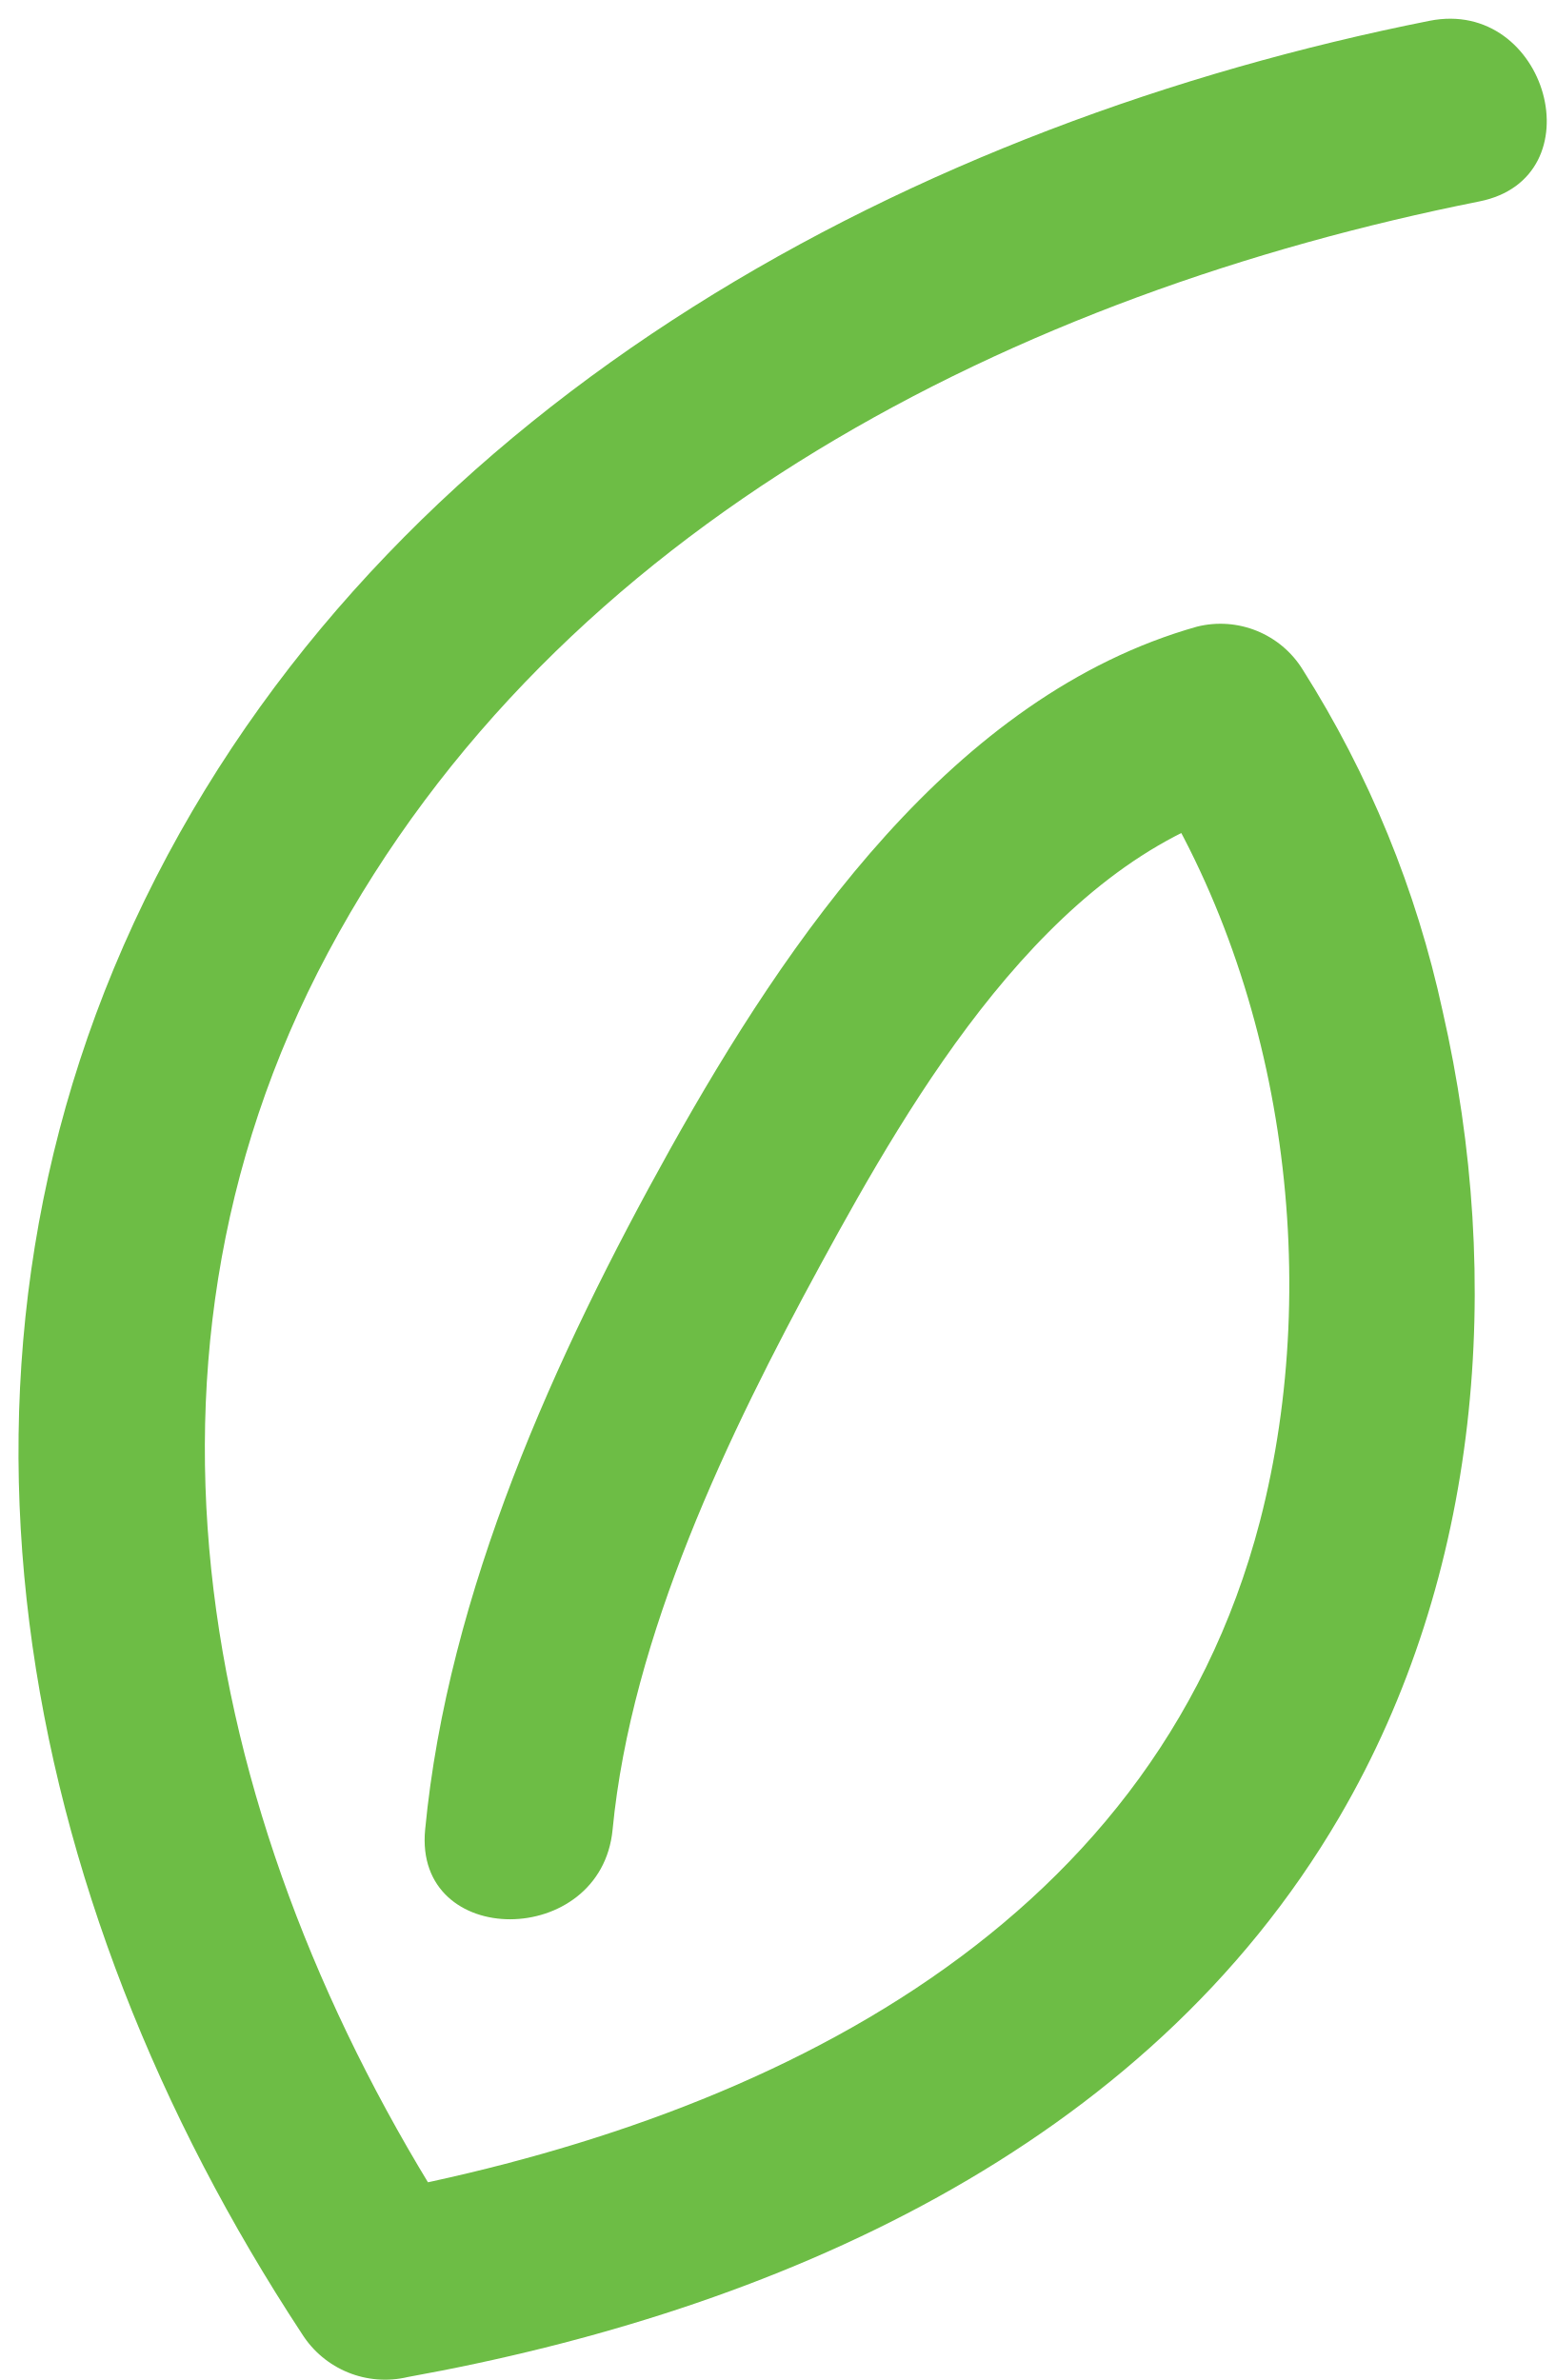
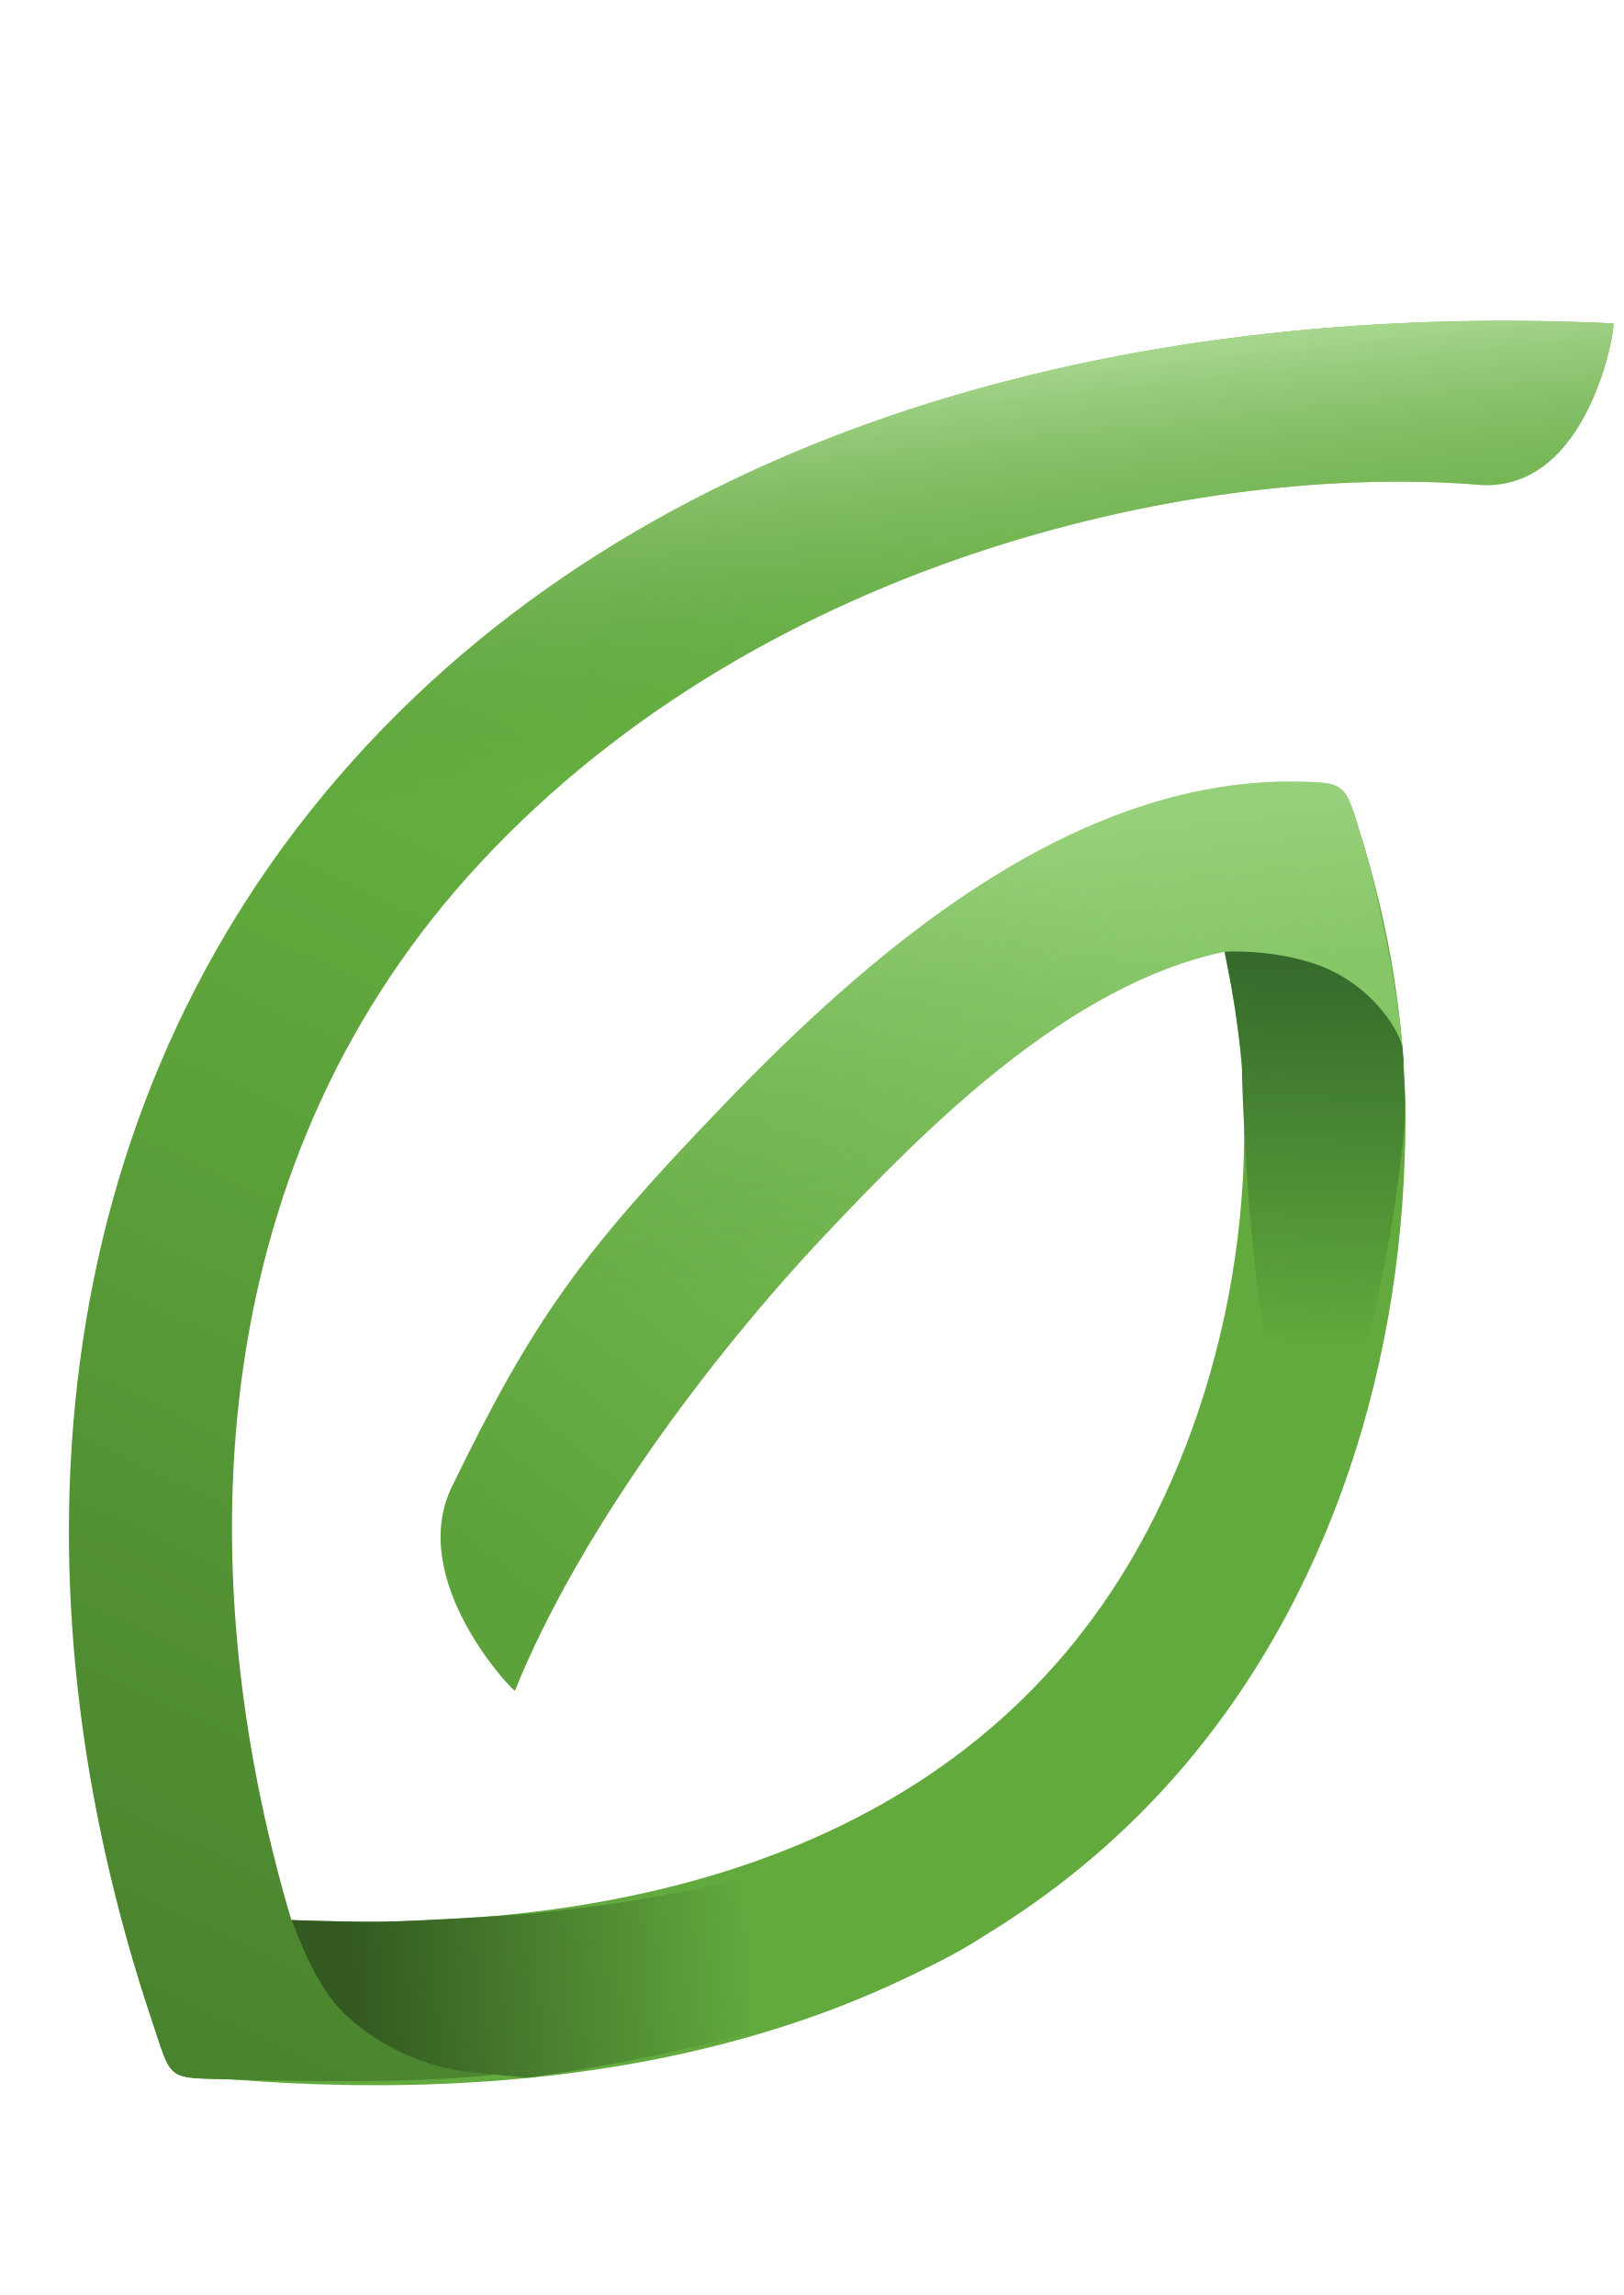
- <svg xmlns="http://www.w3.org/2000/svg" width="83px" height="127px" viewBox="0 0 83 127" version="1.1">
-   <g id="Page-1" stroke="none" stroke-width="1" fill="none" fill-rule="evenodd">
-     <g id="brand_logo" fill="#6DBD45" fill-rule="nonzero">
-       <path d="M76.26,1.11 C48.94,6.55 21.43,21.16 8.32,46.82 C-4.79,72.48 0.82,101.28 16.11,124.54 C17.307,126.437 19.579,127.362 21.76,126.84 C41.25,123.32 61.06,114.73 71.45,96.96 C79,84.05 80.25,68.36 76.96,53.96 C75.563,47.495 73.038,41.328 69.5,35.74 C68.32,33.823 66.033,32.892 63.85,33.44 C50.85,37.11 41.98,50.16 35.75,61.32 C29.62,72.32 23.89,84.96 22.68,97.63 C22.06,104.03 32.07,103.99 32.68,97.63 C33.68,87.25 38.86,76.51 43.77,67.49 C48.68,58.47 55.86,46.08 66.51,43.09 L60.86,40.79 C68.42,52.27 70.64,67.97 67.21,81.19 C61.42,103.43 40.05,113.41 19.1,117.19 L24.75,119.49 C11.26,98.98 5.42,73.44 17.5,50.83 C29.72,27.94 54.35,15.65 78.91,10.75 C85.22,9.5 82.55,-0.14 76.26,1.11 L76.26,1.11 Z" id="Path" />
+ <svg xmlns="http://www.w3.org/2000/svg" width="100%" height="100%" viewBox="0 0 2481 3508" version="1.1" xml:space="preserve" style="fill-rule:evenodd;clip-rule:evenodd;stroke-linejoin:round;stroke-miterlimit:2;">
+   <g id="Logo" transform="matrix(25.2284,6.65089,-6.65089,25.2284,577.21,-74.9206)">
+     <g id="Fill-1" transform="matrix(1,0,0,1,-307.355,-674.357)">
+       <path d="M331.869,787.195C320.311,768.128 310.841,772.701 325.449,794.924C327.567,798.146 327.064,798.002 330.847,797.121C349.467,793.758 368.394,785.551 378.32,768.574C385.533,756.24 386.727,741.25 383.584,727.492C382.25,721.316 379.769,715.466 376.457,710.085C374.459,706.839 370.271,718.42 370.272,718.423C375.805,728.945 377.208,742.179 374.269,753.508C369.065,773.495 350.691,783.118 331.869,787.195C331.869,787.195 331.869,787.195 331.869,787.196C331.869,787.196 331.869,787.195 331.869,787.195Z" style="fill:rgb(98,170,62);" />
    </g>
+     <g id="Fill-11" transform="matrix(1,0,0,1,-307.355,-674.357)">
+       <path d="M370.272,718.423C376.812,716.328 381.425,724.184 382.094,723.484C382.99,722.546 378.352,713.164 376.457,710.085C374.459,706.839 374.757,706.96 371.059,707.888C358.639,711.394 350.165,723.862 344.213,734.524C338.356,745.033 336.63,749.457 334.498,760.243C333.307,766.27 341.099,770.99 341.115,770.862C342.369,760.959 347.184,749.036 351.875,740.419C356.031,732.784 361.889,722.624 370.245,718.418C370.246,718.417 370.27,718.423 370.272,718.423Z" style="fill:url(#_Linear1);" />
+     </g>
+     <g id="Fill-12" transform="matrix(1,0,0,1,-307.355,-674.357)">
+       <path d="M370.272,718.423C376.812,716.328 381.425,724.184 382.094,723.484C382.99,722.546 378.352,713.164 376.457,710.085C374.459,706.839 374.757,706.96 371.059,707.888C358.639,711.394 350.165,723.862 344.213,734.524C338.356,745.033 336.63,749.457 334.498,760.243C333.307,766.27 341.099,770.99 341.115,770.862C342.369,760.959 347.184,749.036 351.875,740.419C356.031,732.784 361.889,722.624 370.245,718.418C370.246,718.417 370.27,718.423 370.272,718.423Z" style="fill:url(#_Linear2);" />
+     </g>
+     <g id="Fill-13" transform="matrix(1,0,0,1,-307.355,-674.357)">
+       <path d="M382.915,677C356.741,682.599 330.532,696.156 318.006,720.671C305.481,745.186 310.841,772.701 325.449,794.924C327.567,798.146 327.064,798.002 330.847,797.121C372.482,787.425 332.3,787.303 331.869,787.195C331.869,787.195 331.869,787.195 331.869,787.196C331.869,787.196 331.869,787.195 331.869,787.195C320.311,768.128 315.799,745.048 326.777,724.502C338.452,702.633 362.104,690.941 377.663,688.161C384.158,687 383.087,676.963 382.915,677Z" style="fill:url(#_Linear3);" />
+     </g>
+     <g id="Fill-14" transform="matrix(1,0,0,1,-307.355,-674.357)">
+       <path d="M382.915,677C356.741,682.599 330.532,696.156 318.006,720.671C305.481,745.186 310.841,772.701 325.449,794.924C327.567,798.146 327.064,798.002 330.847,797.121C372.482,787.425 332.3,787.303 331.869,787.195C331.869,787.195 331.869,787.195 331.869,787.196C331.869,787.196 331.869,787.195 331.869,787.195C320.311,768.128 315.799,745.048 326.777,724.502C338.452,702.633 362.104,690.941 377.663,688.161C384.158,687 383.087,676.963 382.915,677Z" style="fill:url(#_Linear4);" />
+     </g>
+     <path d="M62.947,44.043C62.942,44.039 65.332,43.236 68.03,43.373C71.756,43.562 74.139,46.041 74.455,46.873C74.525,47.057 74.731,47.658 74.716,47.662C74.647,47.679 75.33,49.417 75.587,50.636C76.636,55.618 77.882,70.218 75.205,70.795C71.815,71.526 65.731,50.728 65.731,50.688C65.731,50.329 64.659,47.795 64.266,46.897C63.976,46.234 63.623,45.468 63.302,44.82C63.196,44.604 62.947,44.043 62.947,44.043Z" style="fill:url(#_Linear5);" />
+     <path d="M24.521,112.84C24.474,112.639 26.532,115.955 28.736,117.234C32.8,119.593 36.925,118.783 36.925,118.783L40.263,118.24C40.263,118.24 46.633,115.629 52.061,112.412C59.865,107.787 67.413,101.729 65.566,98.856C63.801,96.112 54.859,101.079 47.254,104.9C41.814,107.633 36.792,109.313 36.792,109.313C36.792,109.313 31.57,111.06 29.53,111.623C28.283,111.968 24.521,112.84 24.521,112.84Z" style="fill:url(#_Linear6);" />
  </g>
+   <defs>
+     <linearGradient id="_Linear1" x1="0" y1="0" x2="1" y2="0" gradientUnits="userSpaceOnUse" gradientTransform="matrix(21.7103,-48.2883,64.1495,28.8415,340.377,765.531)">
+       <stop offset="0" style="stop-color:rgb(92,161,57);stop-opacity:1" />
+       <stop offset="1" style="stop-color:rgb(133,200,100);stop-opacity:1" />
+     </linearGradient>
+     <linearGradient id="_Linear2" x1="0" y1="0" x2="1" y2="0" gradientUnits="userSpaceOnUse" gradientTransform="matrix(-8.76817,-23.4536,31.1574,-11.6482,380.815,732.811)">
+       <stop offset="0" style="stop-color:rgb(92,161,57);stop-opacity:0" />
+       <stop offset="1" style="stop-color:rgb(171,217,148);stop-opacity:0.45" />
+     </linearGradient>
+     <linearGradient id="_Linear3" x1="0" y1="0" x2="1" y2="0" gradientUnits="userSpaceOnUse" gradientTransform="matrix(18.7105,-97.0109,162.386,31.3193,328.177,795.601)">
+       <stop offset="0" style="stop-color:rgb(74,131,46);stop-opacity:1" />
+       <stop offset="1" style="stop-color:rgb(109,189,69);stop-opacity:1" />
+     </linearGradient>
+     <linearGradient id="_Linear4" x1="0" y1="0" x2="1" y2="0" gradientUnits="userSpaceOnUse" gradientTransform="matrix(-7.80417,-20.5793,34.4475,-13.0634,373.573,702.441)">
+       <stop offset="0" style="stop-color:rgb(74,131,46);stop-opacity:0" />
+       <stop offset="1" style="stop-color:rgb(168,216,144);stop-opacity:1" />
+     </linearGradient>
+     <linearGradient id="_Linear5" x1="0" y1="0" x2="1" y2="0" gradientUnits="userSpaceOnUse" gradientTransform="matrix(-4.97582,-21.8969,16.049,-3.64694,72.8268,65.3149)">
+       <stop offset="0" style="stop-color:rgb(98,170,60);stop-opacity:1" />
+       <stop offset="1" style="stop-color:rgb(53,106,44);stop-opacity:1" />
+     </linearGradient>
+     <linearGradient id="_Linear6" x1="0" y1="0" x2="1" y2="0" gradientUnits="userSpaceOnUse" gradientTransform="matrix(22.3401,-7.73893,3.67882,10.6197,29.4074,117.131)">
+       <stop offset="0" style="stop-color:rgb(51,89,32);stop-opacity:1" />
+       <stop offset="1" style="stop-color:rgb(98,170,62);stop-opacity:1" />
+     </linearGradient>
+   </defs>
</svg>
